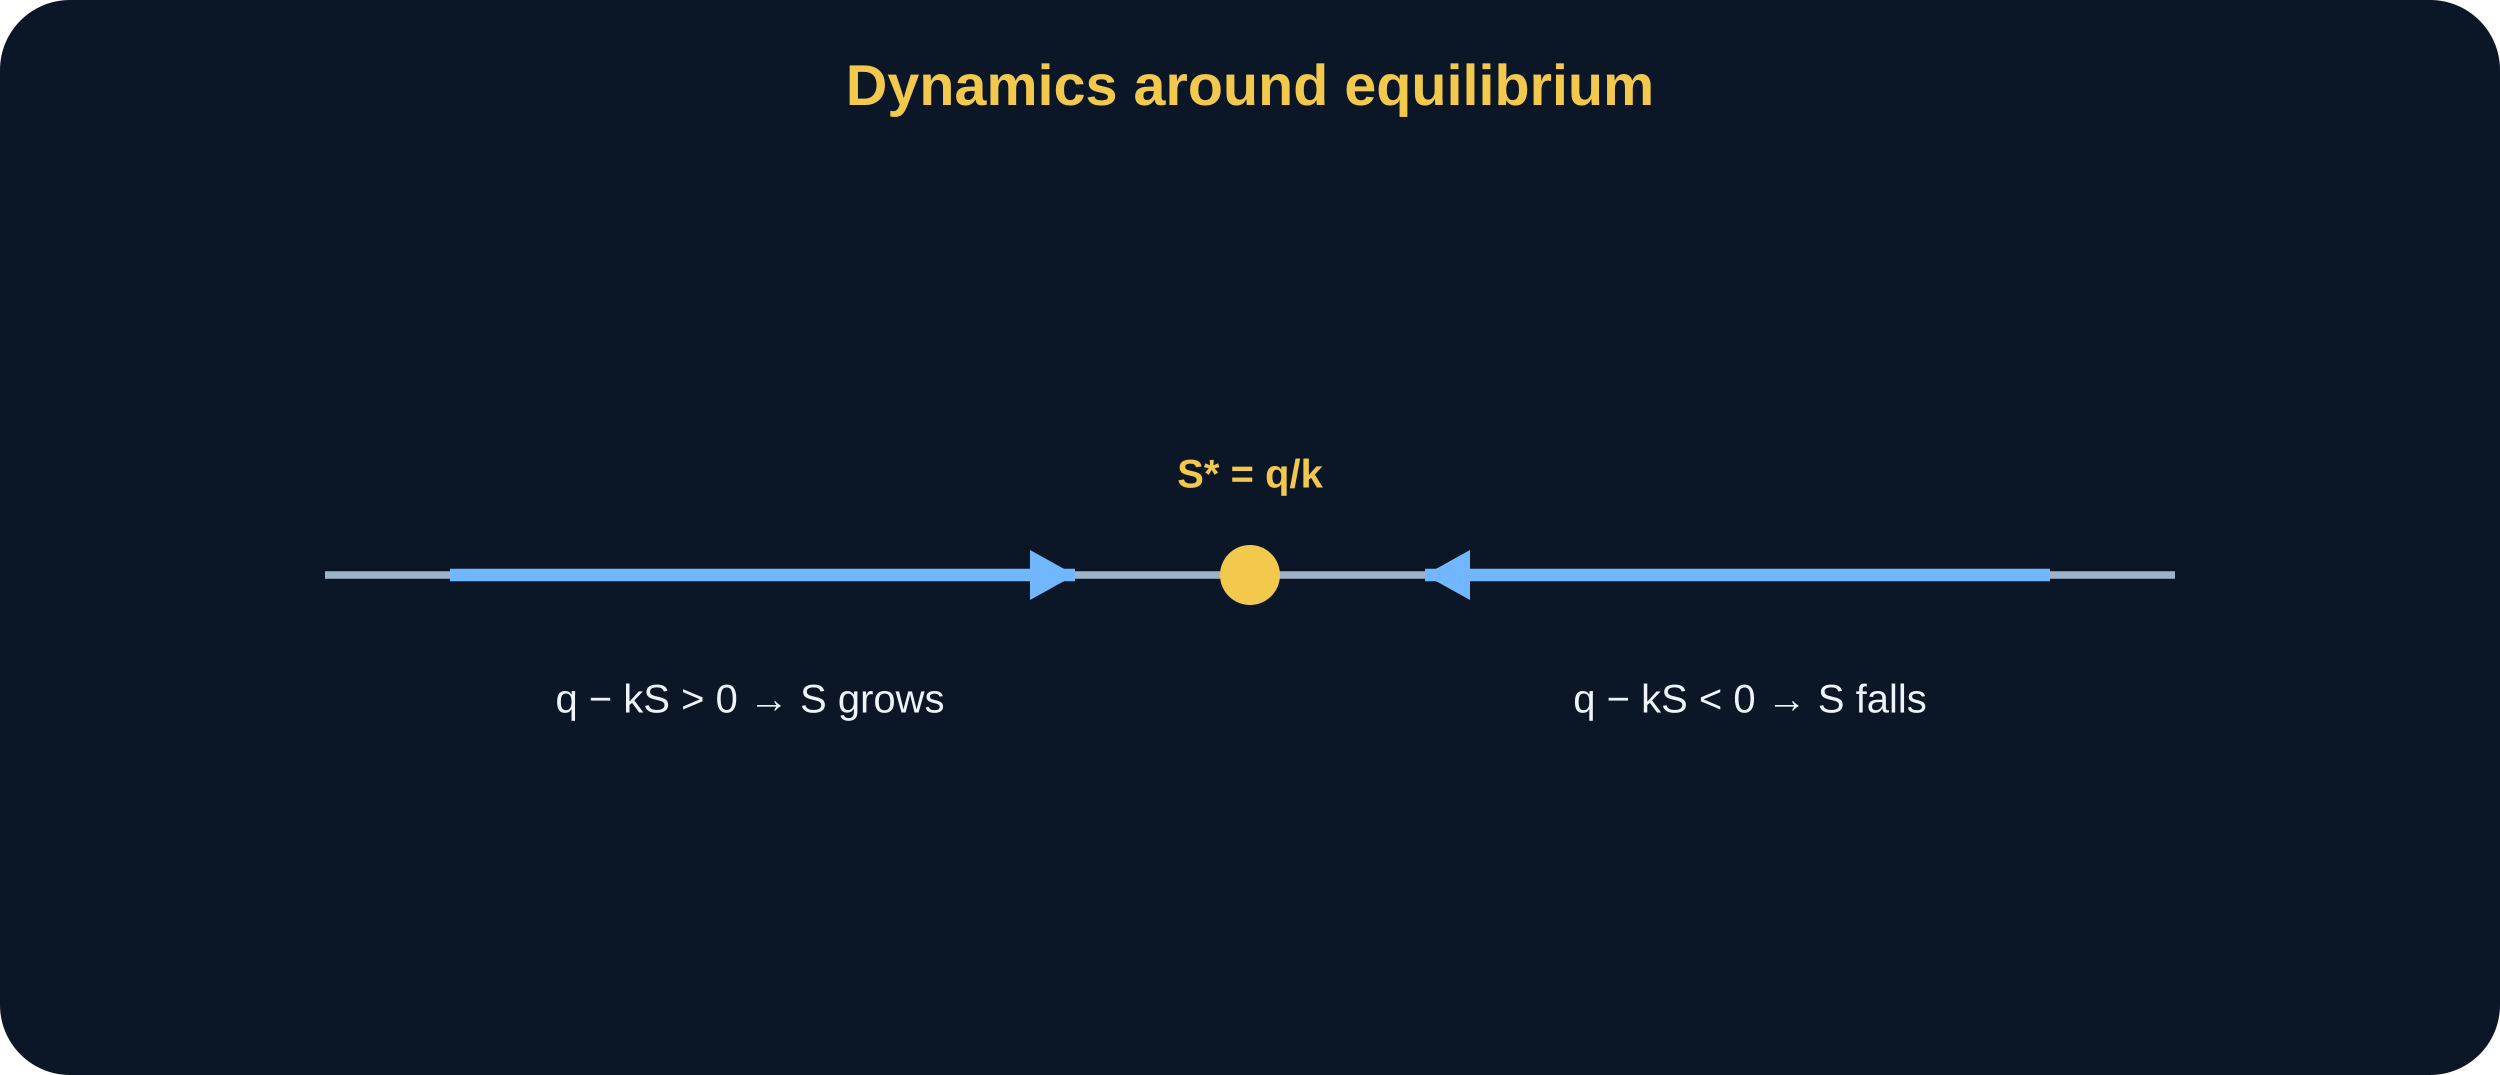
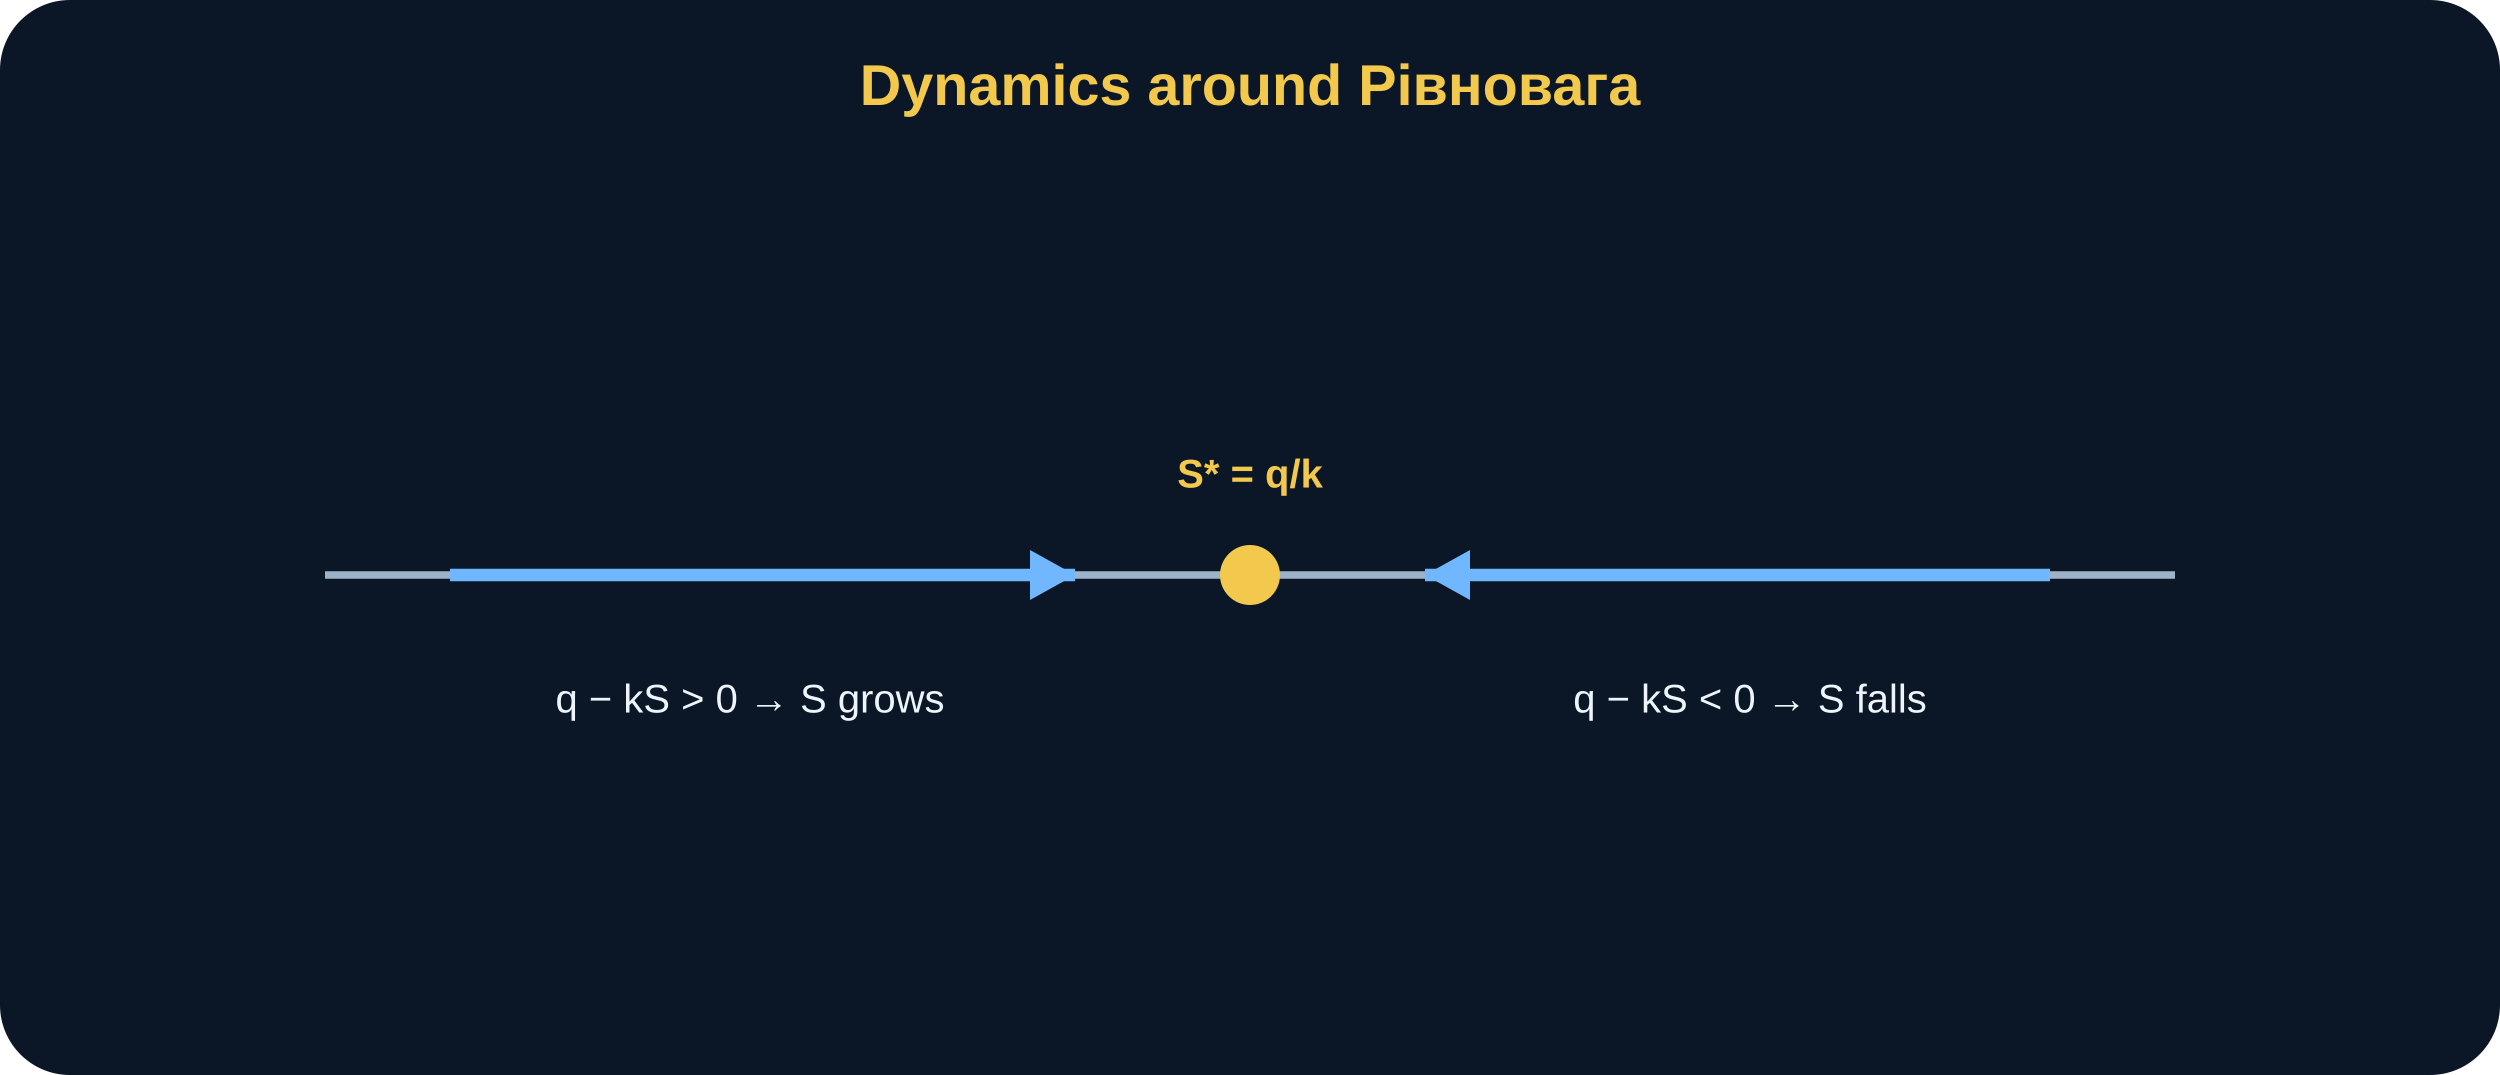
<svg xmlns="http://www.w3.org/2000/svg" viewBox="0 0 1000 430">
  <rect width="1000" height="430" rx="28" fill="#0b1726" />
  <g font-family="Arial,sans-serif">
-     <text x="500" y="42" text-anchor="middle" fill="#f2c94c" font-size="23" font-weight="700">Dynamics around equilibrium</text>
+     <text x="500" y="42" text-anchor="middle" fill="#f2c94c" font-size="23" font-weight="700">Dynamics around Рівновага</text>
    <line x1="130" y1="230" x2="870" y2="230" stroke="#9fb3c8" stroke-width="3" />
    <circle cx="500" cy="230" r="12" fill="#f2c94c" />
    <text x="500" y="195" text-anchor="middle" fill="#f2c94c" font-size="16" font-weight="700">S* = q/k</text>
    <g stroke="#70b7ff" stroke-width="5">
      <line x1="180" y1="230" x2="430" y2="230" />
      <line x1="820" y1="230" x2="570" y2="230" />
    </g>
    <polygon points="430,230 412,220 412,240" fill="#70b7ff" />
    <polygon points="570,230 588,220 588,240" fill="#70b7ff" />
    <text x="300" y="285" text-anchor="middle" fill="#edf4fb" font-size="16">q − kS &gt; 0 → S grows</text>
    <text x="700" y="285" text-anchor="middle" fill="#edf4fb" font-size="16">q − kS &lt; 0 → S falls</text>
  </g>
</svg>
